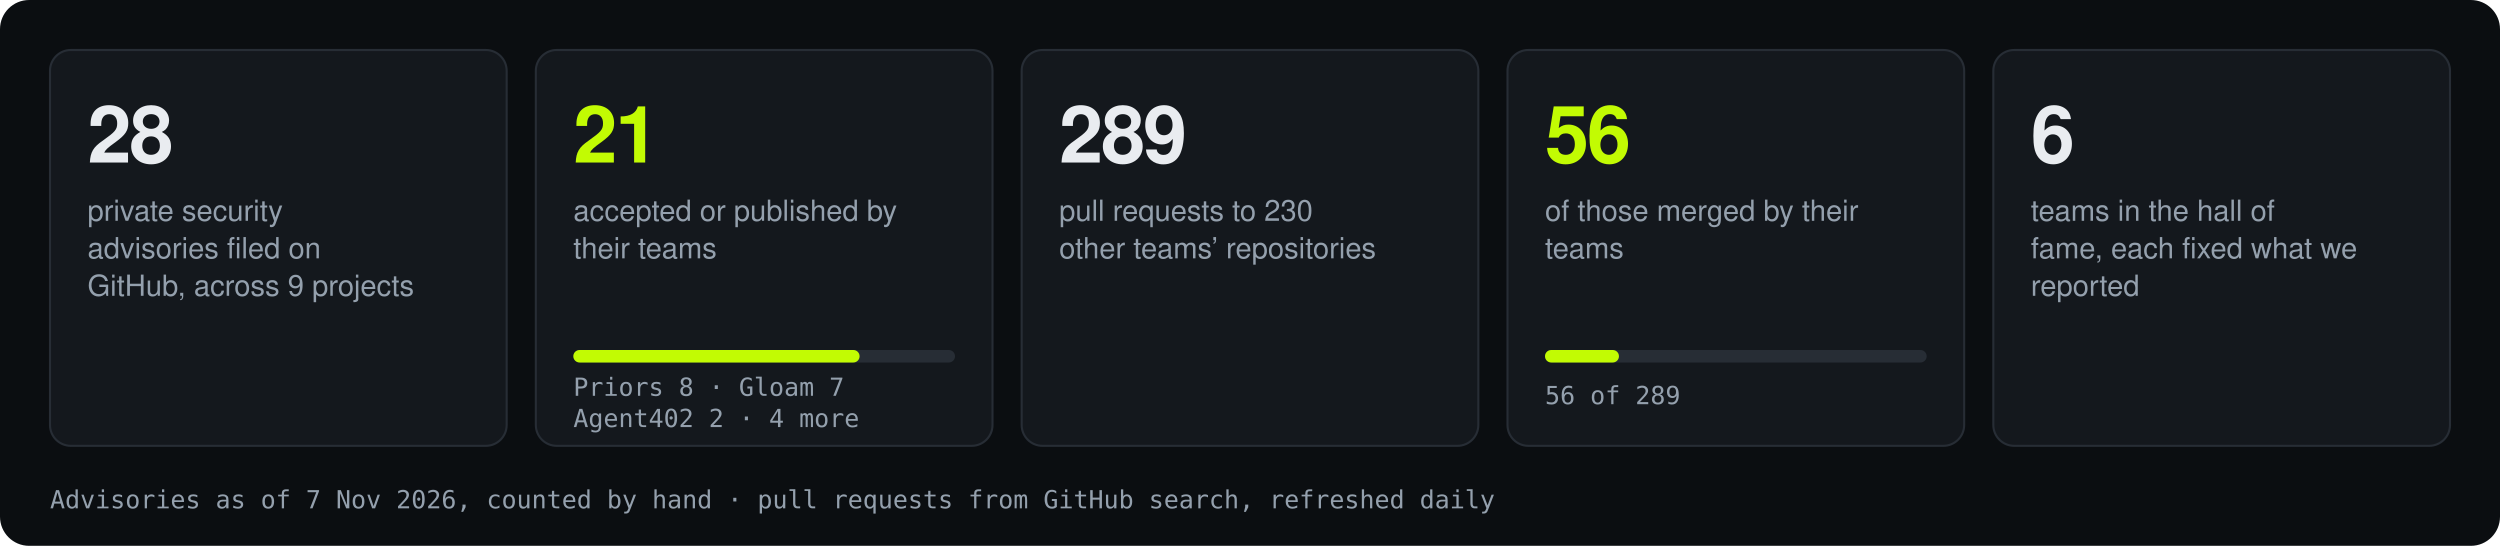
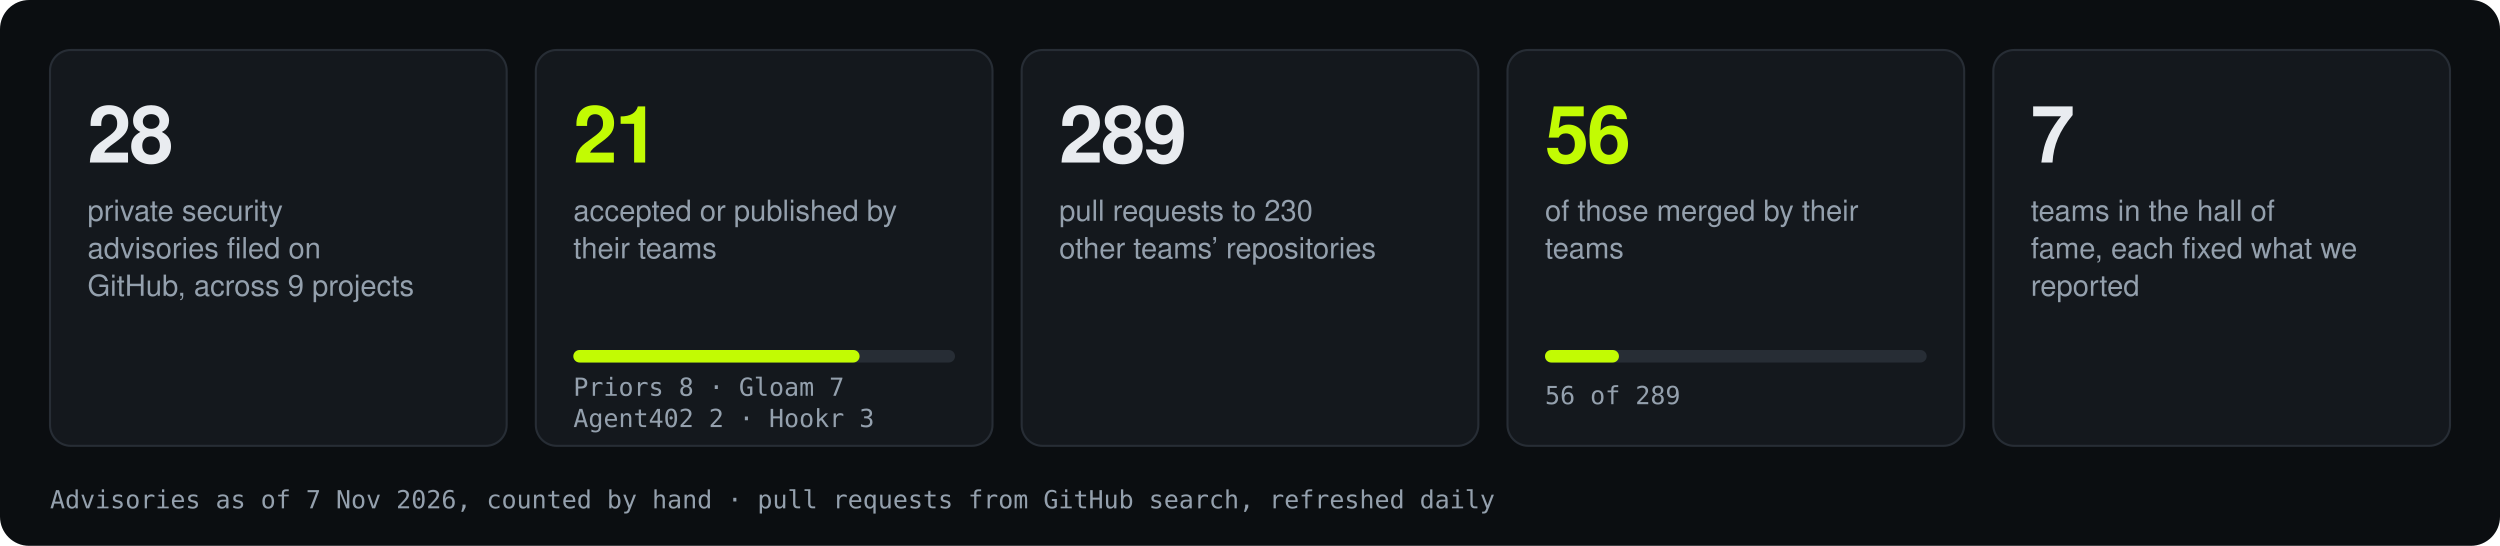
- <svg xmlns="http://www.w3.org/2000/svg" width="1200" height="262" viewBox="0 0 1200 262" role="img" aria-label="28 private security advisories filed on GitHub across 9 projects, 21 accepted or published; 289 pull requests to 230 other teams' repositories, 56 merged; 6 teams in the hall of fame">
+ <svg xmlns="http://www.w3.org/2000/svg" width="1200" height="262" viewBox="0 0 1200 262" role="img" aria-label="28 private security advisories filed on GitHub across 9 projects, 21 accepted or published; 289 pull requests to 230 other teams' repositories, 56 merged; 7 teams in the hall of fame">
  <style>.g{transform-box:fill-box;transform-origin:left;animation:grow 1.2s ease-out both}@keyframes grow{from{transform:scaleX(0)}}@media (prefers-reduced-motion: reduce){*{animation:none!important}}</style>
  <rect width="1200" height="262" rx="14" fill="#0B0E11" />
  <g>
    <rect x="24.0" y="24" width="219.2" height="190" rx="10" fill="#14181D" stroke="#272D35" />
    <text x="42.0" y="78" font-family="-apple-system,BlinkMacSystemFont,'Segoe UI',Helvetica,Arial,sans-serif" font-size="38" font-weight="700" letter-spacing="-1" fill="#E9ECF0">28</text>
    <text x="42.0" y="106" text-anchor="start" font-family="-apple-system,BlinkMacSystemFont,'Segoe UI',Helvetica,Arial,sans-serif" font-size="14" font-weight="400" fill="#94A0AD">private security</text>
    <text x="42.0" y="124" text-anchor="start" font-family="-apple-system,BlinkMacSystemFont,'Segoe UI',Helvetica,Arial,sans-serif" font-size="14" font-weight="400" fill="#94A0AD">advisories filed on</text>
    <text x="42.0" y="142" text-anchor="start" font-family="-apple-system,BlinkMacSystemFont,'Segoe UI',Helvetica,Arial,sans-serif" font-size="14" font-weight="400" fill="#94A0AD">GitHub, across 9 projects</text>
  </g>
  <g>
    <rect x="257.2" y="24" width="219.2" height="190" rx="10" fill="#14181D" stroke="#272D35" />
    <text x="275.2" y="78" font-family="-apple-system,BlinkMacSystemFont,'Segoe UI',Helvetica,Arial,sans-serif" font-size="38" font-weight="700" letter-spacing="-1" fill="#C2FB03">21</text>
    <text x="275.2" y="106" text-anchor="start" font-family="-apple-system,BlinkMacSystemFont,'Segoe UI',Helvetica,Arial,sans-serif" font-size="14" font-weight="400" fill="#94A0AD">accepted or published by</text>
    <text x="275.2" y="124" text-anchor="start" font-family="-apple-system,BlinkMacSystemFont,'Segoe UI',Helvetica,Arial,sans-serif" font-size="14" font-weight="400" fill="#94A0AD">their teams</text>
    <rect x="275.2" y="168" width="183.2" height="6" rx="3" fill="#272D35" />
    <rect class="g" style="animation-delay:0.35s" x="275.2" y="168" width="137.4" height="6" rx="3" fill="#C2FB03" />
    <text x="275.2" y="190" font-family="ui-monospace,SFMono-Regular,'SF Mono',Menlo,Consolas,monospace" font-size="12" fill="#94A0AD">Priors 8 · Gloam 7</text>
-     <text x="275.2" y="205" font-family="ui-monospace,SFMono-Regular,'SF Mono',Menlo,Consolas,monospace" font-size="12" fill="#94A0AD">Agent402 2 · 4 more</text>
+     <text x="275.2" y="205" font-family="ui-monospace,SFMono-Regular,'SF Mono',Menlo,Consolas,monospace" font-size="12" fill="#94A0AD">Agent402 2 · Hookr 3</text>
  </g>
  <g>
    <rect x="490.4" y="24" width="219.2" height="190" rx="10" fill="#14181D" stroke="#272D35" />
    <text x="508.4" y="78" font-family="-apple-system,BlinkMacSystemFont,'Segoe UI',Helvetica,Arial,sans-serif" font-size="38" font-weight="700" letter-spacing="-1" fill="#E9ECF0">289</text>
    <text x="508.4" y="106" text-anchor="start" font-family="-apple-system,BlinkMacSystemFont,'Segoe UI',Helvetica,Arial,sans-serif" font-size="14" font-weight="400" fill="#94A0AD">pull requests to 230</text>
    <text x="508.4" y="124" text-anchor="start" font-family="-apple-system,BlinkMacSystemFont,'Segoe UI',Helvetica,Arial,sans-serif" font-size="14" font-weight="400" fill="#94A0AD">other teams’ repositories</text>
  </g>
  <g>
    <rect x="723.6" y="24" width="219.2" height="190" rx="10" fill="#14181D" stroke="#272D35" />
    <text x="741.6" y="78" font-family="-apple-system,BlinkMacSystemFont,'Segoe UI',Helvetica,Arial,sans-serif" font-size="38" font-weight="700" letter-spacing="-1" fill="#C2FB03">56</text>
    <text x="741.6" y="106" text-anchor="start" font-family="-apple-system,BlinkMacSystemFont,'Segoe UI',Helvetica,Arial,sans-serif" font-size="14" font-weight="400" fill="#94A0AD">of those merged by their</text>
    <text x="741.6" y="124" text-anchor="start" font-family="-apple-system,BlinkMacSystemFont,'Segoe UI',Helvetica,Arial,sans-serif" font-size="14" font-weight="400" fill="#94A0AD">teams</text>
    <rect x="741.6" y="168" width="183.2" height="6" rx="3" fill="#272D35" />
    <rect class="g" style="animation-delay:0.65s" x="741.6" y="168" width="35.5" height="6" rx="3" fill="#C2FB03" />
    <text x="741.6" y="194" font-family="ui-monospace,SFMono-Regular,'SF Mono',Menlo,Consolas,monospace" font-size="12" fill="#94A0AD">56 of 289</text>
  </g>
  <g>
    <rect x="956.8" y="24" width="219.2" height="190" rx="10" fill="#14181D" stroke="#272D35" />
-     <text x="974.8" y="78" font-family="-apple-system,BlinkMacSystemFont,'Segoe UI',Helvetica,Arial,sans-serif" font-size="38" font-weight="700" letter-spacing="-1" fill="#E9ECF0">6</text>
+     <text x="974.8" y="78" font-family="-apple-system,BlinkMacSystemFont,'Segoe UI',Helvetica,Arial,sans-serif" font-size="38" font-weight="700" letter-spacing="-1" fill="#E9ECF0">7</text>
    <text x="974.8" y="106" text-anchor="start" font-family="-apple-system,BlinkMacSystemFont,'Segoe UI',Helvetica,Arial,sans-serif" font-size="14" font-weight="400" fill="#94A0AD">teams in the hall of</text>
    <text x="974.8" y="124" text-anchor="start" font-family="-apple-system,BlinkMacSystemFont,'Segoe UI',Helvetica,Arial,sans-serif" font-size="14" font-weight="400" fill="#94A0AD">fame, each fixed what we</text>
    <text x="974.8" y="142" text-anchor="start" font-family="-apple-system,BlinkMacSystemFont,'Segoe UI',Helvetica,Arial,sans-serif" font-size="14" font-weight="400" fill="#94A0AD">reported</text>
  </g>
  <text x="24" y="244" font-family="ui-monospace,SFMono-Regular,'SF Mono',Menlo,Consolas,monospace" font-size="12" fill="#94A0AD">Advisories as of 7 Nov 2026, counted by hand · pull requests from GitHub search, refreshed daily</text>
</svg>
